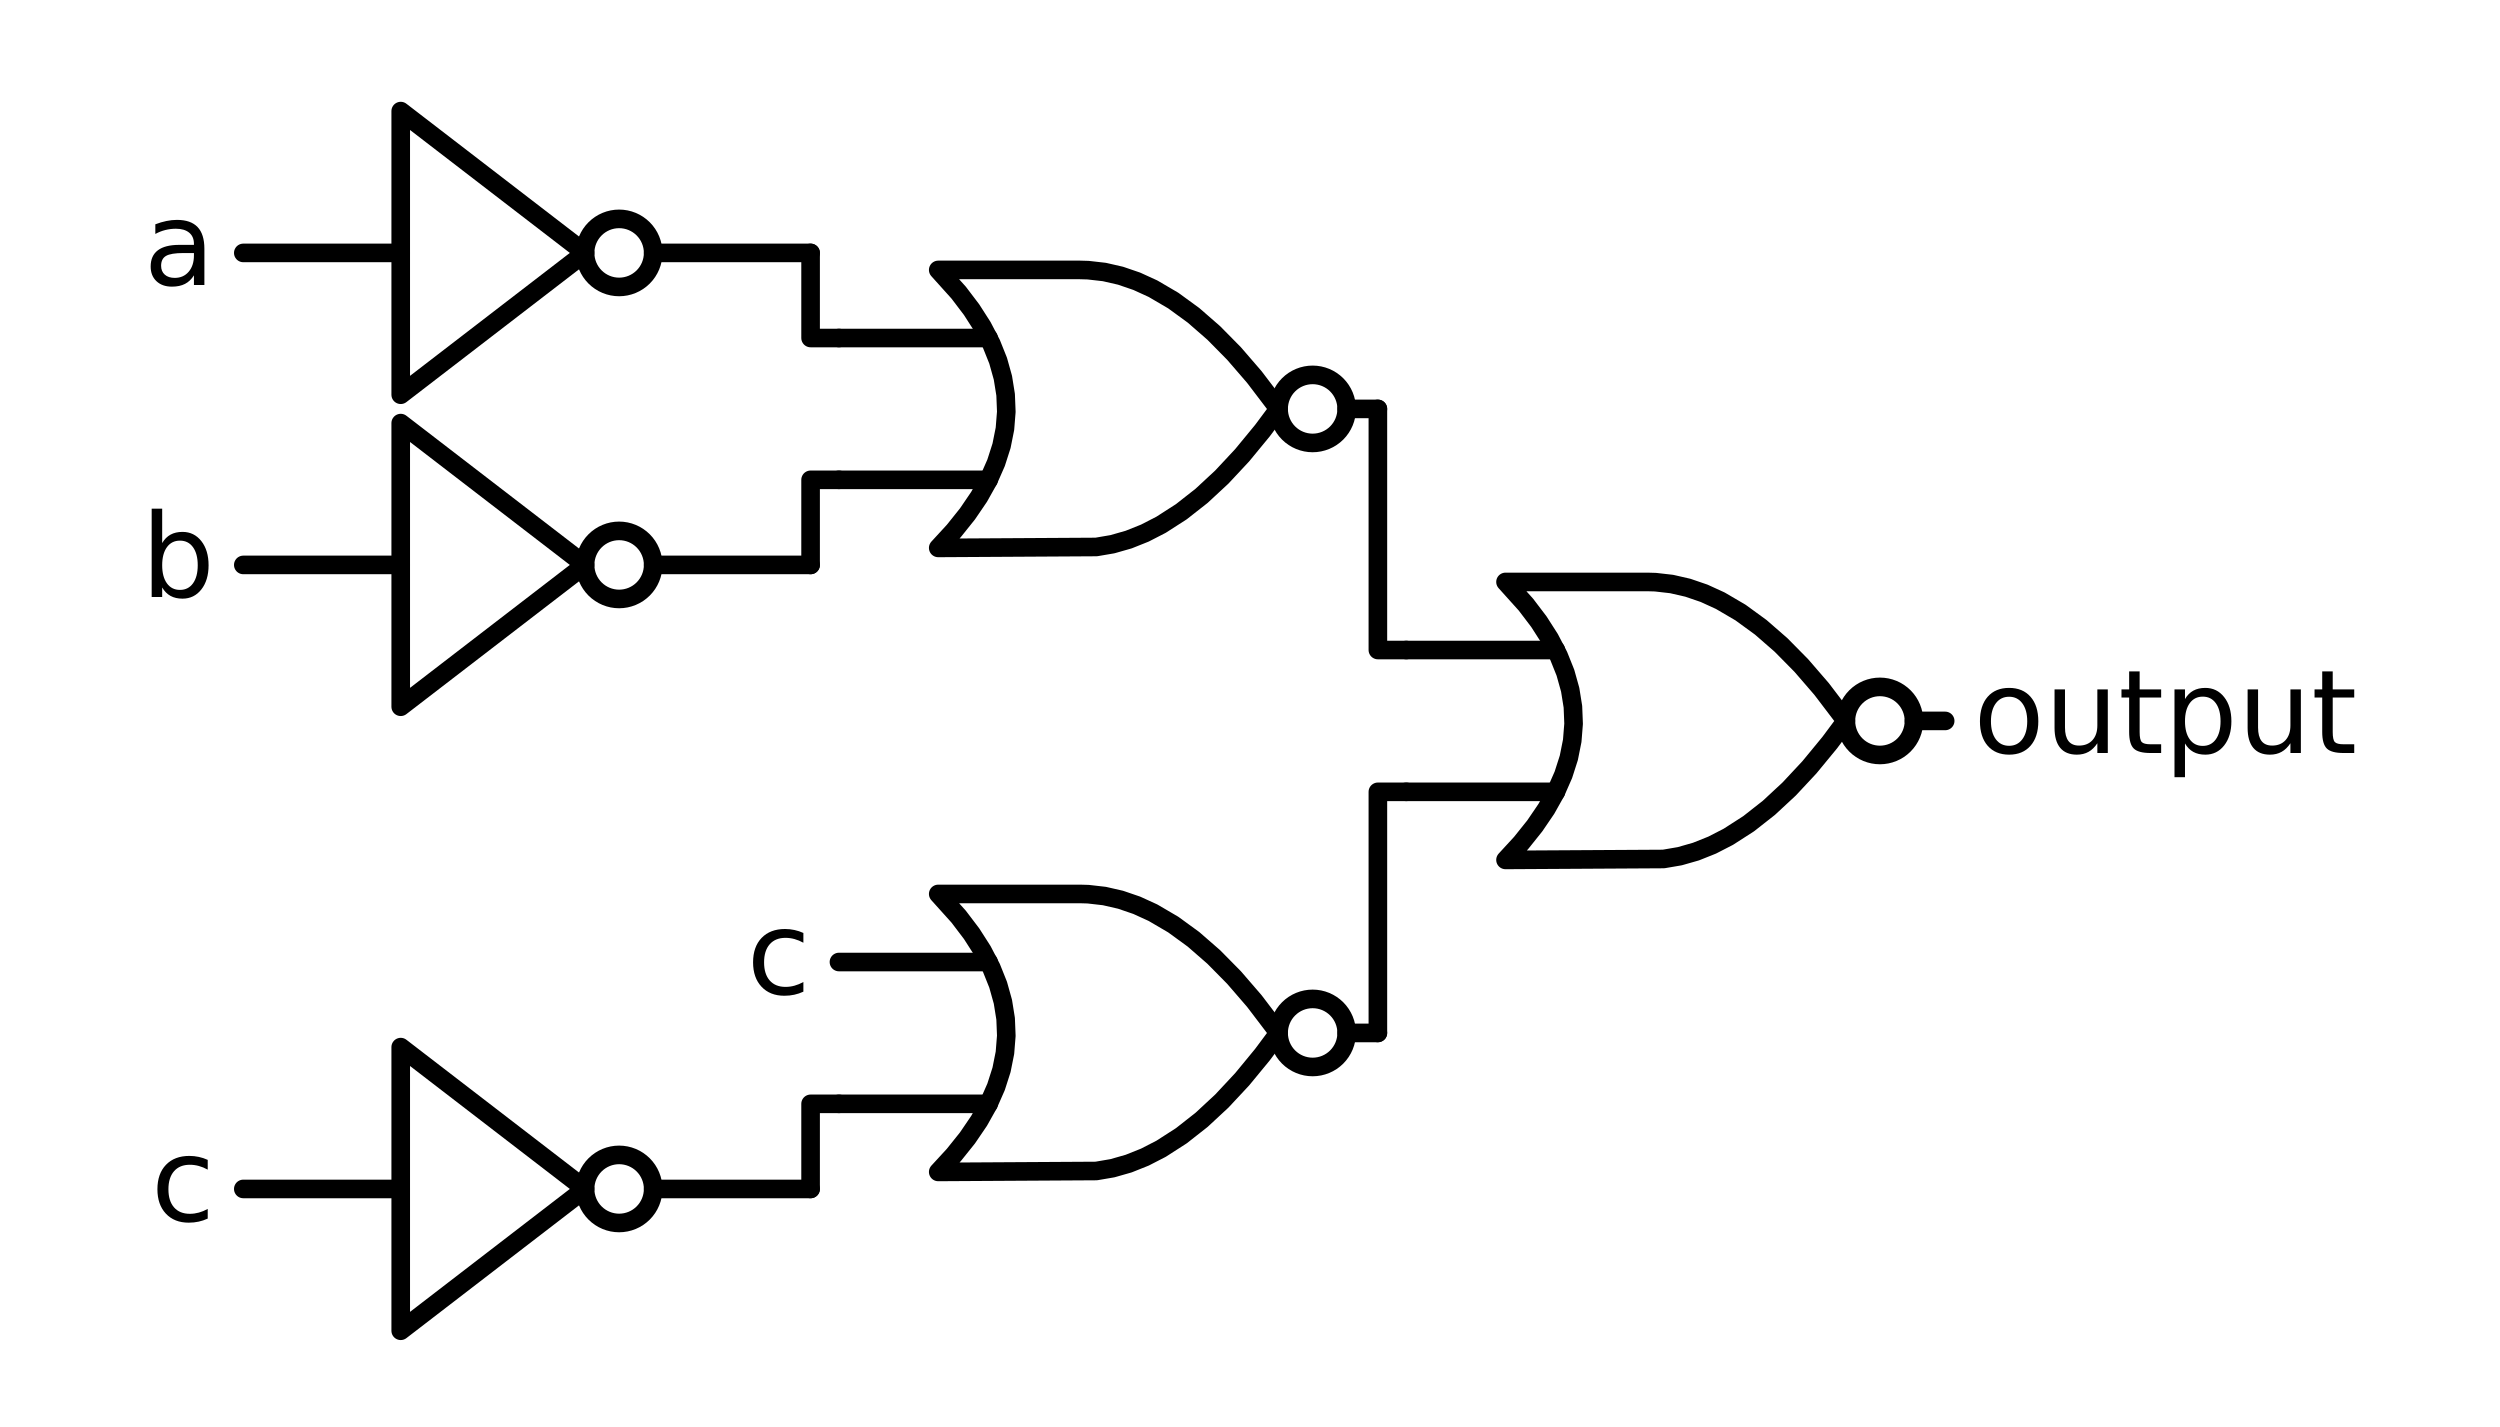
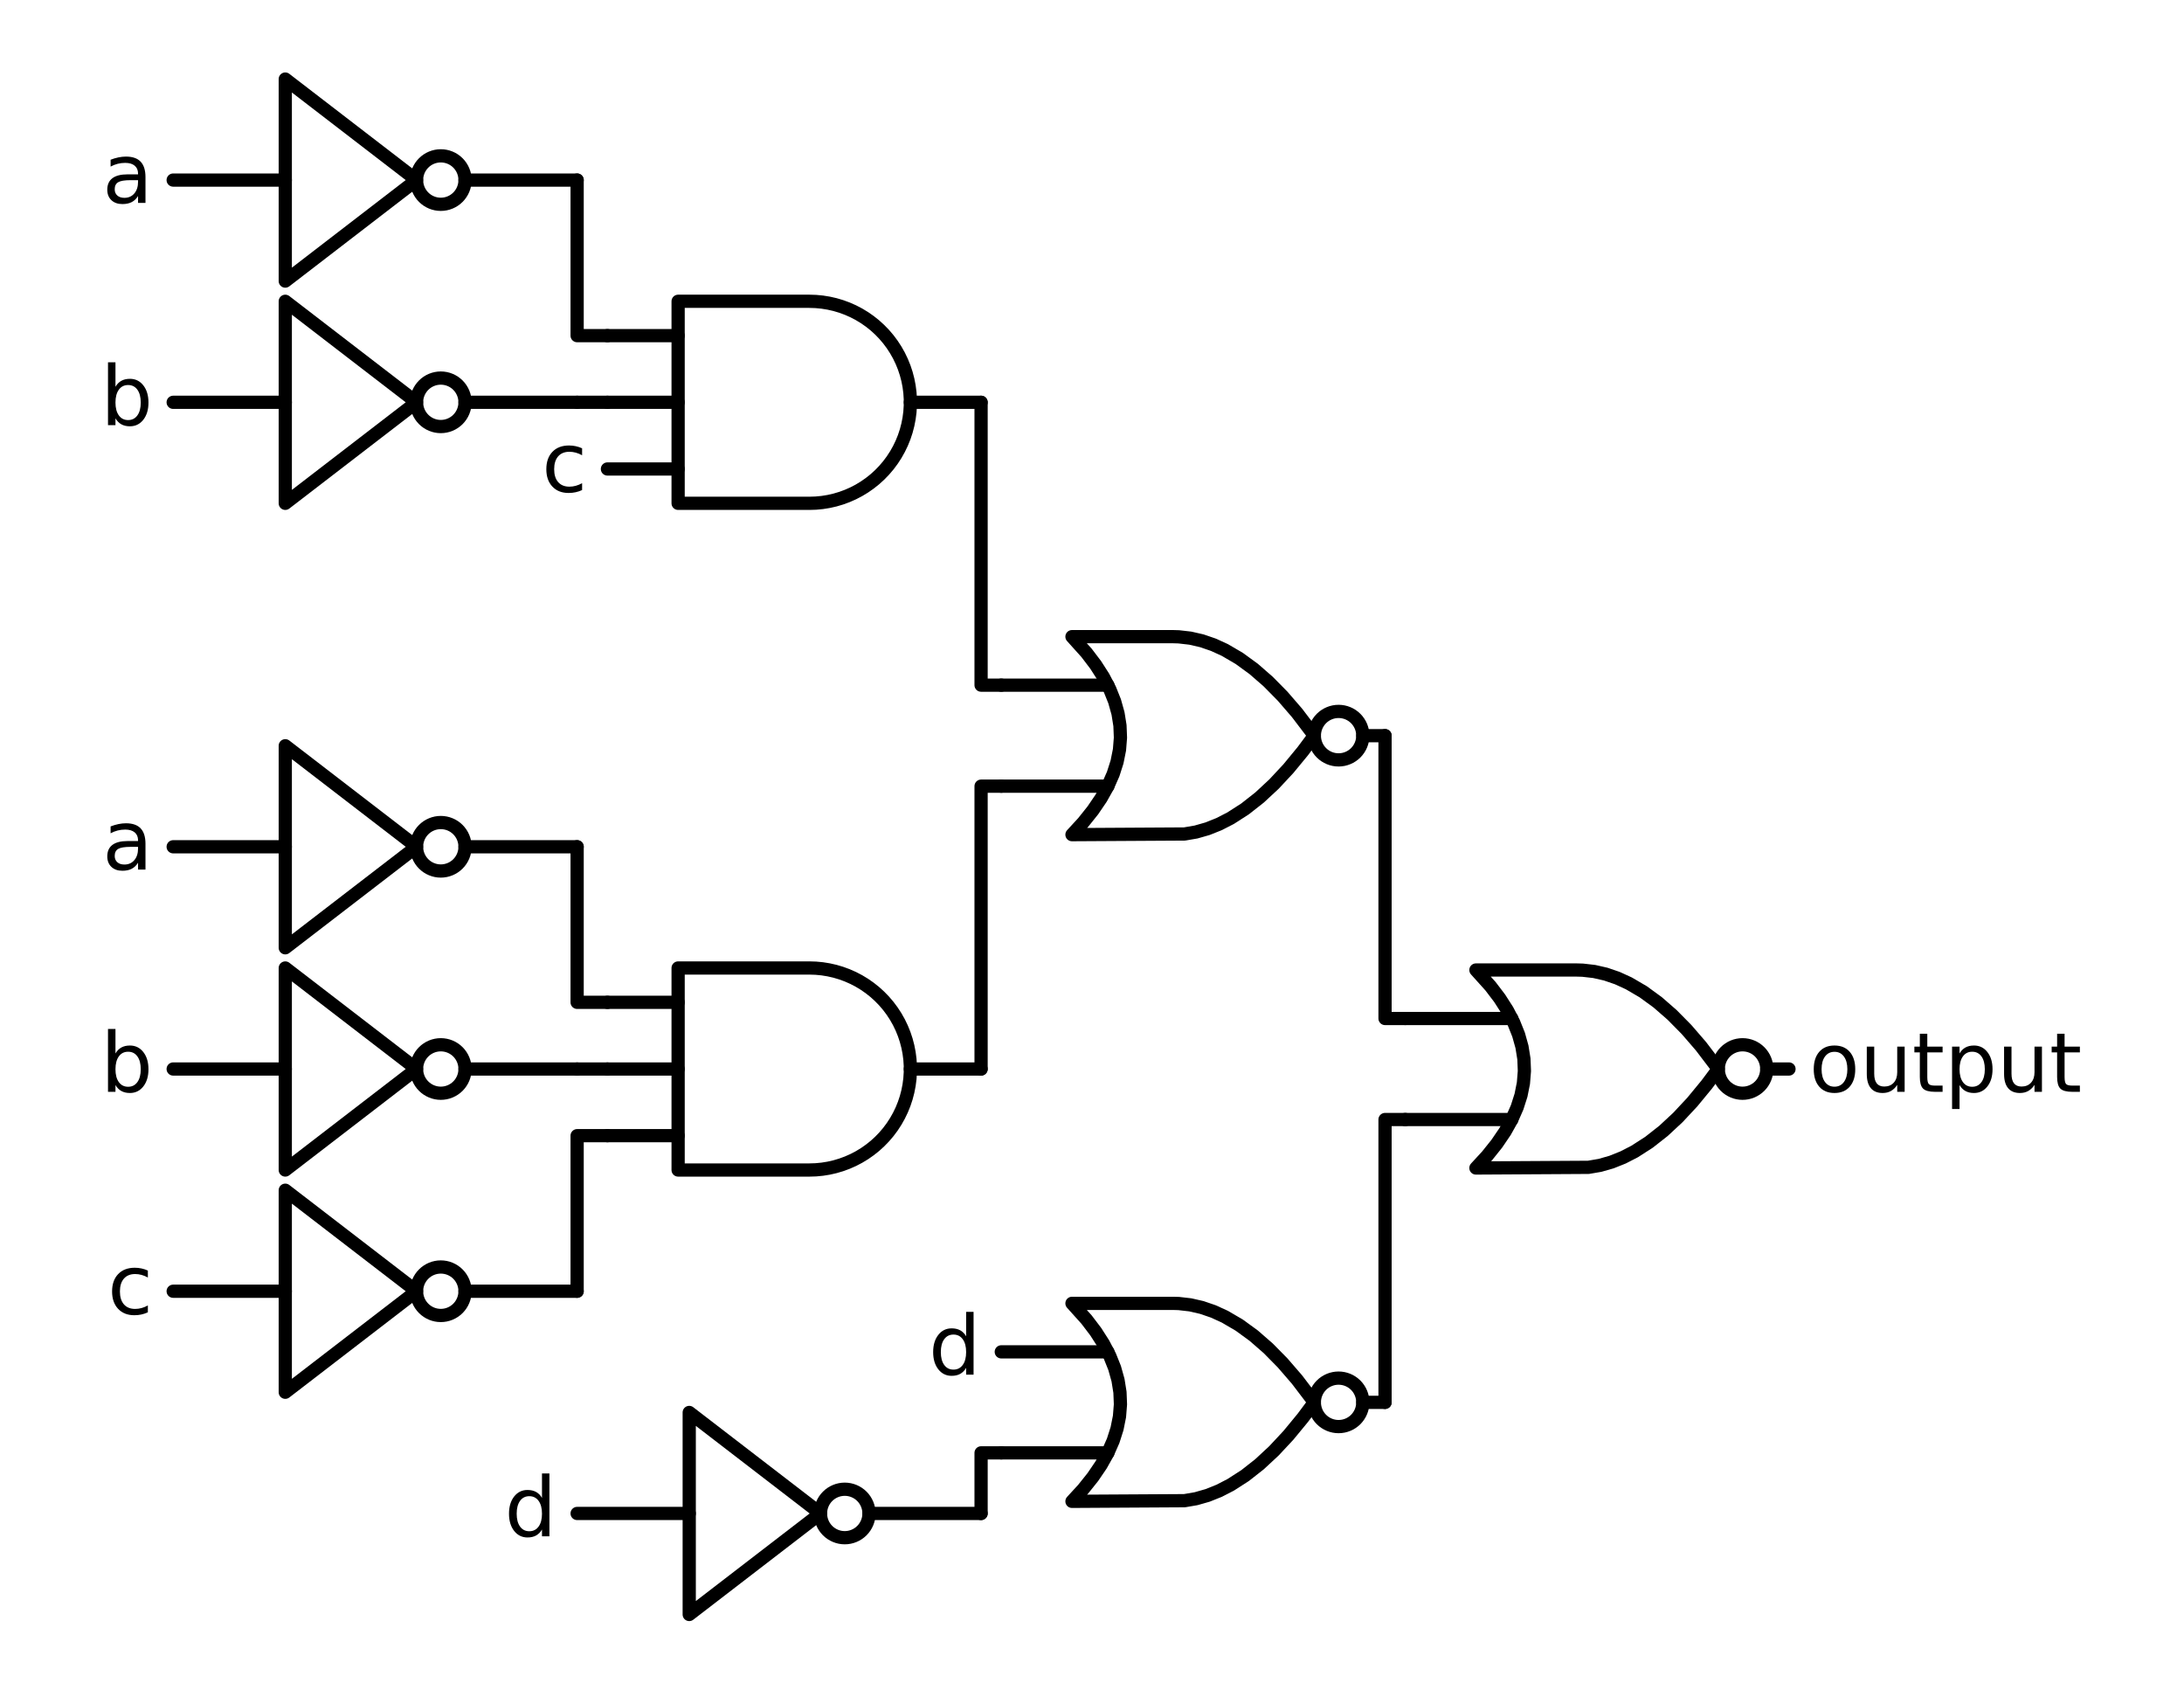
- <svg xmlns="http://www.w3.org/2000/svg" xmlns:xlink="http://www.w3.org/1999/xlink" width="268.783pt" height="153.324pt" viewBox="0 0 268.783 153.324" version="1.1">
+ <svg xmlns="http://www.w3.org/2000/svg" xmlns:xlink="http://www.w3.org/1999/xlink" width="330.228pt" height="254.304pt" viewBox="0 0 330.228 254.304" version="1.1">
  <defs>
    <style type="text/css">*{stroke-linejoin: round; stroke-linecap: butt}</style>
  </defs>
  <g id="figure_1">
    <g id="patch_1">
-       <path d="M 0 153.324  L 268.783 153.324  L 268.783 0  L 0 0  L 0 153.324  z " style="fill: none" />
+       <path d="M 0 254.304  L 330.228 254.304  L 330.228 0  L 0 0  L 0 254.304  z " style="fill: none" />
    </g>
    <g id="axes_1">
      <g id="patch_2">
-         <path d="M 202.117 81.169  C 203.088 81.169 204.019 80.783 204.705 80.097  C 205.391 79.41 205.777 78.48 205.777 77.509  C 205.777 76.539 205.391 75.608 204.705 74.921  C 204.019 74.235 203.088 73.85 202.117 73.85  C 201.147 73.85 200.216 74.235 199.53 74.921  C 198.843 75.608 198.458 76.539 198.458 77.509  C 198.458 78.48 198.843 79.41 199.53 80.097  C 200.216 80.783 201.147 81.169 202.117 81.169  L 202.117 81.169  z " clip-path="url(#pd728d9b994)" style="fill: none; stroke: #000000; stroke-width: 2; stroke-linejoin: miter" />
+         <path d="M 263.477 165.258  C 264.448 165.258 265.381 164.872 266.068 164.185  C 266.755 163.498 267.141 162.566 267.141 161.594  C 267.141 160.622 266.755 159.69 266.068 159.002  C 265.381 158.315 264.448 157.929 263.477 157.929  C 262.505 157.929 261.572 158.315 260.885 159.002  C 260.198 159.69 259.812 160.622 259.812 161.594  C 259.812 162.566 260.198 163.498 260.885 164.185  C 261.572 164.872 262.505 165.258 263.477 165.258  L 263.477 165.258  z " clip-path="url(#pbc57f9bd94)" style="fill: none; stroke: #000000; stroke-width: 2; stroke-linejoin: miter" />
      </g>
      <g id="patch_3">
-         <path d="M 141.126 47.623  C 142.097 47.623 143.028 47.238 143.714 46.552  C 144.4 45.865 144.786 44.935 144.786 43.964  C 144.786 42.994 144.4 42.063 143.714 41.376  C 143.028 40.69 142.097 40.305 141.126 40.305  C 140.156 40.305 139.225 40.69 138.538 41.376  C 137.852 42.063 137.467 42.994 137.467 43.964  C 137.467 44.935 137.852 45.865 138.538 46.552  C 139.225 47.238 140.156 47.623 141.126 47.623  L 141.126 47.623  z " clip-path="url(#pd728d9b994)" style="fill: none; stroke: #000000; stroke-width: 2; stroke-linejoin: miter" />
+         <path d="M 202.398 114.868  C 203.37 114.868 204.302 114.482 204.989 113.795  C 205.676 113.108 206.062 112.176 206.062 111.204  C 206.062 110.232 205.676 109.3 204.989 108.612  C 204.302 107.925 203.37 107.539 202.398 107.539  C 201.426 107.539 200.494 107.925 199.806 108.612  C 199.119 109.3 198.733 110.232 198.733 111.204  C 198.733 112.176 199.119 113.108 199.806 113.795  C 200.494 114.482 201.426 114.868 202.398 114.868  L 202.398 114.868  z " clip-path="url(#pbc57f9bd94)" style="fill: none; stroke: #000000; stroke-width: 2; stroke-linejoin: miter" />
      </g>
      <g id="patch_4">
-         <path d="M 66.565 30.851  C 67.535 30.851 68.466 30.465 69.152 29.779  C 69.838 29.093 70.224 28.162 70.224 27.192  C 70.224 26.221 69.838 25.29 69.152 24.604  C 68.466 23.918 67.535 23.532 66.565 23.532  C 65.594 23.532 64.663 23.918 63.977 24.604  C 63.291 25.29 62.905 26.221 62.905 27.192  C 62.905 28.162 63.291 29.093 63.977 29.779  C 64.663 30.465 65.594 30.851 66.565 30.851  L 66.565 30.851  z " clip-path="url(#pd728d9b994)" style="fill: none; stroke: #000000; stroke-width: 2; stroke-linejoin: miter" />
+         <path d="M 66.65 30.885  C 67.622 30.885 68.554 30.499 69.241 29.812  C 69.929 29.124 70.315 28.192 70.315 27.22  C 70.315 26.248 69.929 25.316 69.241 24.629  C 68.554 23.942 67.622 23.556 66.65 23.556  C 65.678 23.556 64.746 23.942 64.059 24.629  C 63.371 25.316 62.985 26.248 62.985 27.22  C 62.985 28.192 63.371 29.124 64.059 29.812  C 64.746 30.499 65.678 30.885 66.65 30.885  L 66.65 30.885  z " clip-path="url(#pbc57f9bd94)" style="fill: none; stroke: #000000; stroke-width: 2; stroke-linejoin: miter" />
      </g>
      <g id="patch_5">
-         <path d="M 66.565 64.396  C 67.535 64.396 68.466 64.01 69.152 63.324  C 69.838 62.638 70.224 61.707 70.224 60.737  C 70.224 59.766 69.838 58.835 69.152 58.149  C 68.466 57.463 67.535 57.077 66.565 57.077  C 65.594 57.077 64.663 57.463 63.977 58.149  C 63.291 58.835 62.905 59.766 62.905 60.737  C 62.905 61.707 63.291 62.638 63.977 63.324  C 64.663 64.01 65.594 64.396 66.565 64.396  L 66.565 64.396  z " clip-path="url(#pd728d9b994)" style="fill: none; stroke: #000000; stroke-width: 2; stroke-linejoin: miter" />
+         <path d="M 66.65 64.478  C 67.622 64.478 68.554 64.092 69.241 63.405  C 69.929 62.718 70.315 61.786 70.315 60.814  C 70.315 59.842 69.929 58.91 69.241 58.222  C 68.554 57.535 67.622 57.149 66.65 57.149  C 65.678 57.149 64.746 57.535 64.059 58.222  C 63.371 58.91 62.985 59.842 62.985 60.814  C 62.985 61.786 63.371 62.718 64.059 63.405  C 64.746 64.092 65.678 64.478 66.65 64.478  L 66.65 64.478  z " clip-path="url(#pbc57f9bd94)" style="fill: none; stroke: #000000; stroke-width: 2; stroke-linejoin: miter" />
      </g>
      <g id="patch_6">
-         <path d="M 141.126 114.714  C 142.097 114.714 143.028 114.328 143.714 113.642  C 144.4 112.956 144.786 112.025 144.786 111.054  C 144.786 110.084 144.4 109.153 143.714 108.467  C 143.028 107.78 142.097 107.395 141.126 107.395  C 140.156 107.395 139.225 107.78 138.538 108.467  C 137.852 109.153 137.467 110.084 137.467 111.054  C 137.467 112.025 137.852 112.956 138.538 113.642  C 139.225 114.328 140.156 114.714 141.126 114.714  L 141.126 114.714  z " clip-path="url(#pd728d9b994)" style="fill: none; stroke: #000000; stroke-width: 2; stroke-linejoin: miter" />
+         <path d="M 66.65 131.665  C 67.622 131.665 68.554 131.279 69.241 130.592  C 69.929 129.904 70.315 128.972 70.315 128  C 70.315 127.028 69.929 126.096 69.241 125.409  C 68.554 124.722 67.622 124.336 66.65 124.336  C 65.678 124.336 64.746 124.722 64.059 125.409  C 63.371 126.096 62.985 127.028 62.985 128  C 62.985 128.972 63.371 129.904 64.059 130.592  C 64.746 131.279 65.678 131.665 66.65 131.665  L 66.65 131.665  z " clip-path="url(#pbc57f9bd94)" style="fill: none; stroke: #000000; stroke-width: 2; stroke-linejoin: miter" />
      </g>
      <g id="patch_7">
-         <path d="M 66.565 131.486  C 67.535 131.486 68.466 131.101 69.152 130.414  C 69.838 129.728 70.224 128.797 70.224 127.827  C 70.224 126.856 69.838 125.925 69.152 125.239  C 68.466 124.553 67.535 124.167 66.565 124.167  C 65.594 124.167 64.663 124.553 63.977 125.239  C 63.291 125.925 62.905 126.856 62.905 127.827  C 62.905 128.797 63.291 129.728 63.977 130.414  C 64.663 131.101 65.594 131.486 66.565 131.486  L 66.565 131.486  z " clip-path="url(#pd728d9b994)" style="fill: none; stroke: #000000; stroke-width: 2; stroke-linejoin: miter" />
+         <path d="M 66.65 165.258  C 67.622 165.258 68.554 164.872 69.241 164.185  C 69.929 163.498 70.315 162.566 70.315 161.594  C 70.315 160.622 69.929 159.69 69.241 159.002  C 68.554 158.315 67.622 157.929 66.65 157.929  C 65.678 157.929 64.746 158.315 64.059 159.002  C 63.371 159.69 62.985 160.622 62.985 161.594  C 62.985 162.566 63.371 163.498 64.059 164.185  C 64.746 164.872 65.678 165.258 66.65 165.258  L 66.65 165.258  z " clip-path="url(#pbc57f9bd94)" style="fill: none; stroke: #000000; stroke-width: 2; stroke-linejoin: miter" />
+       </g>
+       <g id="patch_8">
+         <path d="M 66.65 198.852  C 67.622 198.852 68.554 198.466 69.241 197.778  C 69.929 197.091 70.315 196.159 70.315 195.187  C 70.315 194.215 69.929 193.283 69.241 192.596  C 68.554 191.908 67.622 191.522 66.65 191.522  C 65.678 191.522 64.746 191.908 64.059 192.596  C 63.371 193.283 62.985 194.215 62.985 195.187  C 62.985 196.159 63.371 197.091 64.059 197.778  C 64.746 198.466 65.678 198.852 66.65 198.852  L 66.65 198.852  z " clip-path="url(#pbc57f9bd94)" style="fill: none; stroke: #000000; stroke-width: 2; stroke-linejoin: miter" />
+       </g>
+       <g id="patch_9">
+         <path d="M 202.398 215.648  C 203.37 215.648 204.302 215.262 204.989 214.575  C 205.676 213.888 206.062 212.956 206.062 211.984  C 206.062 211.012 205.676 210.08 204.989 209.392  C 204.302 208.705 203.37 208.319 202.398 208.319  C 201.426 208.319 200.494 208.705 199.806 209.392  C 199.119 210.08 198.733 211.012 198.733 211.984  C 198.733 212.956 199.119 213.888 199.806 214.575  C 200.494 215.262 201.426 215.648 202.398 215.648  L 202.398 215.648  z " clip-path="url(#pbc57f9bd94)" style="fill: none; stroke: #000000; stroke-width: 2; stroke-linejoin: miter" />
+       </g>
+       <g id="patch_10">
+         <path d="M 127.729 232.445  C 128.701 232.445 129.633 232.059 130.32 231.372  C 131.007 230.684 131.394 229.752 131.394 228.78  C 131.394 227.808 131.007 226.876 130.32 226.189  C 129.633 225.502 128.701 225.116 127.729 225.116  C 126.757 225.116 125.825 225.502 125.138 226.189  C 124.45 226.876 124.064 227.808 124.064 228.78  C 124.064 229.752 124.45 230.684 125.138 231.372  C 125.825 232.059 126.757 232.445 127.729 232.445  L 127.729 232.445  z " clip-path="url(#pbc57f9bd94)" style="fill: none; stroke: #000000; stroke-width: 2; stroke-linejoin: miter" />
      </g>
      <g id="line2d_1">
-         <path d="M 161.863 92.452  L 178.853 92.352  L 180.596 92.054  L 182.339 91.556  L 184.081 90.859  L 185.824 89.962  L 188.002 88.562  L 190.18 86.851  L 192.359 84.828  L 194.537 82.494  L 196.715 79.849  L 198.458 77.509  L 198.458 77.509  L 195.844 74.074  L 193.666 71.553  L 191.487 69.344  L 189.309 67.446  L 187.131 65.859  L 184.953 64.583  L 183.21 63.786  L 181.467 63.189  L 179.725 62.79  L 177.982 62.591  L 177.111 62.566  L 161.863 62.566  L 161.863 62.566  L 164.059 65.006  L 165.449 66.836  L 166.62 68.665  L 167.572 70.495  L 168.304 72.325  L 168.816 74.155  L 169.109 75.984  L 169.182 77.814  L 169.036 79.644  L 168.67 81.474  L 168.084 83.303  L 167.279 85.133  L 166.254 86.963  L 165.01 88.792  L 163.546 90.622  L 161.863 92.452  L 161.863 92.452  " clip-path="url(#pd728d9b994)" style="fill: none; stroke: #000000; stroke-width: 2; stroke-linecap: round" />
+         <path d="M 223.164 176.558  L 240.179 176.458  L 241.924 176.159  L 243.67 175.66  L 245.415 174.962  L 247.16 174.065  L 249.341 172.663  L 251.523 170.949  L 253.704 168.923  L 255.885 166.586  L 258.067 163.937  L 259.812 161.594  L 259.812 161.594  L 257.194 158.153  L 255.013 155.629  L 252.831 153.417  L 250.65 151.516  L 248.469 149.926  L 246.287 148.649  L 244.542 147.851  L 242.797 147.253  L 241.052 146.854  L 239.307 146.654  L 238.434 146.629  L 223.164 146.629  L 223.164 146.629  L 225.363 149.073  L 226.756 150.905  L 227.929 152.737  L 228.881 154.57  L 229.614 156.402  L 230.127 158.234  L 230.421 160.067  L 230.494 161.899  L 230.347 163.731  L 229.981 165.564  L 229.395 167.396  L 228.588 169.229  L 227.562 171.061  L 226.316 172.893  L 224.85 174.726  L 223.164 176.558  L 223.164 176.558  " clip-path="url(#pbc57f9bd94)" style="fill: none; stroke: #000000; stroke-width: 2; stroke-linecap: round" />
      </g>
      <g id="line2d_2">
-         <path d="M 151.19 85.133  L 167.279 85.133  " clip-path="url(#pd728d9b994)" style="fill: none; stroke: #000000; stroke-width: 2; stroke-linecap: round" />
+         <path d="M 212.476 169.229  L 228.588 169.229  " clip-path="url(#pbc57f9bd94)" style="fill: none; stroke: #000000; stroke-width: 2; stroke-linecap: round" />
      </g>
      <g id="line2d_3">
-         <path d="M 151.19 69.885  L 167.279 69.885  " clip-path="url(#pd728d9b994)" style="fill: none; stroke: #000000; stroke-width: 2; stroke-linecap: round" />
+         <path d="M 212.476 153.959  L 228.588 153.959  " clip-path="url(#pbc57f9bd94)" style="fill: none; stroke: #000000; stroke-width: 2; stroke-linecap: round" />
      </g>
      <g id="line2d_4">
-         <path d="M 205.777 77.509  L 209.131 77.509  " clip-path="url(#pd728d9b994)" style="fill: none; stroke: #000000; stroke-width: 2; stroke-linecap: round" />
+         <path d="M 267.141 161.594  L 270.501 161.594  " clip-path="url(#pbc57f9bd94)" style="fill: none; stroke: #000000; stroke-width: 2; stroke-linecap: round" />
      </g>
      <g id="line2d_5">
-         <path d="M 100.872 58.907  L 117.862 58.807  L 119.605 58.509  L 121.348 58.011  L 123.09 57.314  L 124.833 56.417  L 127.011 55.017  L 129.189 53.306  L 131.368 51.283  L 133.546 48.949  L 135.724 46.304  L 137.467 43.964  L 137.467 43.964  L 134.853 40.529  L 132.675 38.008  L 130.496 35.799  L 128.318 33.901  L 126.14 32.314  L 123.962 31.038  L 122.219 30.241  L 120.476 29.644  L 118.734 29.245  L 116.991 29.046  L 116.12 29.021  L 100.872 29.021  L 100.872 29.021  L 103.068 31.461  L 104.458 33.291  L 105.629 35.12  L 106.581 36.95  L 107.313 38.78  L 107.825 40.61  L 108.118 42.439  L 108.191 44.269  L 108.045 46.099  L 107.679 47.928  L 107.093 49.758  L 106.288 51.588  L 105.263 53.418  L 104.019 55.247  L 102.555 57.077  L 100.872 58.907  L 100.872 58.907  " clip-path="url(#pd728d9b994)" style="fill: none; stroke: #000000; stroke-width: 2; stroke-linecap: round" />
+         <path d="M 162.086 126.168  L 179.1 126.068  L 180.846 125.769  L 182.591 125.27  L 184.336 124.572  L 186.081 123.675  L 188.262 122.273  L 190.444 120.559  L 192.625 118.533  L 194.806 116.196  L 196.988 113.547  L 198.733 111.204  L 198.733 111.204  L 196.115 107.763  L 193.934 105.239  L 191.753 103.027  L 189.571 101.126  L 187.39 99.536  L 185.208 98.259  L 183.463 97.461  L 181.718 96.863  L 179.973 96.464  L 178.228 96.264  L 177.355 96.239  L 162.086 96.239  L 162.086 96.239  L 164.285 98.682  L 165.677 100.515  L 166.85 102.347  L 167.803 104.18  L 168.536 106.012  L 169.049 107.844  L 169.342 109.677  L 169.415 111.509  L 169.269 113.341  L 168.902 115.174  L 168.316 117.006  L 167.509 118.838  L 166.483 120.671  L 165.237 122.503  L 163.771 124.336  L 162.086 126.168  L 162.086 126.168  " clip-path="url(#pbc57f9bd94)" style="fill: none; stroke: #000000; stroke-width: 2; stroke-linecap: round" />
      </g>
      <g id="line2d_6">
-         <path d="M 90.199 51.588  L 106.288 51.588  " clip-path="url(#pd728d9b994)" style="fill: none; stroke: #000000; stroke-width: 2; stroke-linecap: round" />
+         <path d="M 151.397 118.838  L 167.509 118.838  " clip-path="url(#pbc57f9bd94)" style="fill: none; stroke: #000000; stroke-width: 2; stroke-linecap: round" />
      </g>
      <g id="line2d_7">
-         <path d="M 90.199 36.34  L 106.288 36.34  " clip-path="url(#pd728d9b994)" style="fill: none; stroke: #000000; stroke-width: 2; stroke-linecap: round" />
+         <path d="M 151.397 103.569  L 167.509 103.569  " clip-path="url(#pbc57f9bd94)" style="fill: none; stroke: #000000; stroke-width: 2; stroke-linecap: round" />
      </g>
      <g id="line2d_8">
-         <path d="M 144.786 43.964  L 148.14 43.964  " clip-path="url(#pd728d9b994)" style="fill: none; stroke: #000000; stroke-width: 2; stroke-linecap: round" />
+         <path d="M 206.062 111.204  L 209.422 111.204  " clip-path="url(#pbc57f9bd94)" style="fill: none; stroke: #000000; stroke-width: 2; stroke-linecap: round" />
      </g>
      <g id="line2d_9">
-         <path d="M 26.158 27.192  L 43.083 27.192  M 70.224 27.192  L 87.149 27.192  " clip-path="url(#pd728d9b994)" style="fill: none; stroke: #000000; stroke-width: 2; stroke-linecap: round" />
+         <path d="M 122.384 76.083  L 123.363 76.052  L 124.337 75.958  L 125.303 75.802  L 126.258 75.584  L 127.196 75.305  L 128.115 74.967  L 129.01 74.571  L 129.878 74.118  L 130.715 73.611  L 131.517 73.051  L 132.283 72.441  L 133.007 71.783  L 133.688 71.079  L 134.323 70.334  L 134.908 69.55  L 135.442 68.729  L 135.923 67.876  L 136.347 66.995  L 136.715 66.087  L 137.023 65.158  L 137.271 64.211  L 137.458 63.251  L 137.584 62.28  L 137.646 61.303  L 137.646 60.324  L 137.584 59.347  L 137.458 58.377  L 137.271 57.416  L 137.023 56.469  L 136.715 55.54  L 136.347 54.633  L 135.923 53.751  L 135.442 52.898  L 134.908 52.078  L 134.323 51.293  L 133.688 50.548  L 133.007 49.845  L 132.283 49.187  L 131.517 48.576  L 130.715 48.016  L 129.878 47.509  L 129.01 47.056  L 128.115 46.66  L 127.196 46.322  L 126.258 46.043  L 125.303 45.826  L 124.337 45.669  L 123.363 45.575  L 122.384 45.544  L 122.384 45.544  L 102.534 45.544  L 102.534 60.814  L 102.534 76.083  L 122.384 76.083  " clip-path="url(#pbc57f9bd94)" style="fill: none; stroke: #000000; stroke-width: 2; stroke-linecap: round" />
      </g>
      <g id="line2d_10">
-         <path d="M 43.083 11.944  L 62.905 27.192  L 43.083 42.439  L 43.083 11.944  " clip-path="url(#pd728d9b994)" style="fill: none; stroke: #000000; stroke-width: 2; stroke-linecap: round" />
+         <path d="M 91.845 70.892  L 102.534 70.892  " clip-path="url(#pbc57f9bd94)" style="fill: none; stroke: #000000; stroke-width: 2; stroke-linecap: round" />
      </g>
      <g id="line2d_11">
-         <path d="M 90.199 36.34  L 87.149 36.34  L 87.149 27.192  " clip-path="url(#pd728d9b994)" style="fill: none; stroke: #000000; stroke-width: 2; stroke-linecap: round" />
+         <path d="M 91.845 60.814  L 102.534 60.814  " clip-path="url(#pbc57f9bd94)" style="fill: none; stroke: #000000; stroke-width: 2; stroke-linecap: round" />
      </g>
      <g id="line2d_12">
-         <path d="M 26.158 60.737  L 43.083 60.737  M 70.224 60.737  L 87.149 60.737  " clip-path="url(#pd728d9b994)" style="fill: none; stroke: #000000; stroke-width: 2; stroke-linecap: round" />
+         <path d="M 91.845 50.736  L 102.534 50.736  " clip-path="url(#pbc57f9bd94)" style="fill: none; stroke: #000000; stroke-width: 2; stroke-linecap: round" />
      </g>
      <g id="line2d_13">
-         <path d="M 43.083 45.489  L 62.905 60.737  L 43.083 75.984  L 43.083 45.489  " clip-path="url(#pd728d9b994)" style="fill: none; stroke: #000000; stroke-width: 2; stroke-linecap: round" />
+         <path d="M 137.654 60.814  L 148.343 60.814  " clip-path="url(#pbc57f9bd94)" style="fill: none; stroke: #000000; stroke-width: 2; stroke-linecap: round" />
      </g>
      <g id="line2d_14">
-         <path d="M 90.199 51.588  L 87.149 51.588  L 87.149 60.737  " clip-path="url(#pd728d9b994)" style="fill: none; stroke: #000000; stroke-width: 2; stroke-linecap: round" />
+         <path d="M 26.185 27.22  L 43.135 27.22  M 70.315 27.22  L 87.264 27.22  " clip-path="url(#pbc57f9bd94)" style="fill: none; stroke: #000000; stroke-width: 2; stroke-linecap: round" />
      </g>
      <g id="line2d_15">
-         <path d="M 151.19 69.885  L 148.14 69.885  L 148.14 43.964  " clip-path="url(#pd728d9b994)" style="fill: none; stroke: #000000; stroke-width: 2; stroke-linecap: round" />
+         <path d="M 43.135 11.951  L 62.985 27.22  L 43.135 42.49  L 43.135 11.951  " clip-path="url(#pbc57f9bd94)" style="fill: none; stroke: #000000; stroke-width: 2; stroke-linecap: round" />
      </g>
      <g id="line2d_16">
-         <path d="M 100.872 125.997  L 117.862 125.897  L 119.605 125.599  L 121.348 125.101  L 123.09 124.404  L 124.833 123.508  L 127.011 122.107  L 129.189 120.396  L 131.368 118.373  L 133.546 116.039  L 135.724 113.394  L 137.467 111.054  L 137.467 111.054  L 134.853 107.619  L 132.675 105.098  L 130.496 102.889  L 128.318 100.991  L 126.14 99.404  L 123.962 98.128  L 122.219 97.331  L 120.476 96.734  L 118.734 96.335  L 116.991 96.136  L 116.12 96.111  L 100.872 96.111  L 100.872 96.111  L 103.068 98.551  L 104.458 100.381  L 105.629 102.21  L 106.581 104.04  L 107.313 105.87  L 107.825 107.7  L 108.118 109.529  L 108.191 111.359  L 108.045 113.189  L 107.679 115.019  L 107.093 116.848  L 106.288 118.678  L 105.263 120.508  L 104.019 122.338  L 102.555 124.167  L 100.872 125.997  L 100.872 125.997  " clip-path="url(#pd728d9b994)" style="fill: none; stroke: #000000; stroke-width: 2; stroke-linecap: round" />
+         <path d="M 91.845 50.736  L 87.264 50.736  L 87.264 27.22  " clip-path="url(#pbc57f9bd94)" style="fill: none; stroke: #000000; stroke-width: 2; stroke-linecap: round" />
      </g>
      <g id="line2d_17">
-         <path d="M 90.199 118.678  L 106.288 118.678  " clip-path="url(#pd728d9b994)" style="fill: none; stroke: #000000; stroke-width: 2; stroke-linecap: round" />
+         <path d="M 26.185 60.814  L 43.135 60.814  M 70.315 60.814  L 87.264 60.814  " clip-path="url(#pbc57f9bd94)" style="fill: none; stroke: #000000; stroke-width: 2; stroke-linecap: round" />
      </g>
      <g id="line2d_18">
-         <path d="M 90.199 103.43  L 106.288 103.43  " clip-path="url(#pd728d9b994)" style="fill: none; stroke: #000000; stroke-width: 2; stroke-linecap: round" />
+         <path d="M 43.135 45.544  L 62.985 60.814  L 43.135 76.083  L 43.135 45.544  " clip-path="url(#pbc57f9bd94)" style="fill: none; stroke: #000000; stroke-width: 2; stroke-linecap: round" />
      </g>
      <g id="line2d_19">
-         <path d="M 144.786 111.054  L 148.14 111.054  " clip-path="url(#pd728d9b994)" style="fill: none; stroke: #000000; stroke-width: 2; stroke-linecap: round" />
+         <path d="M 91.845 60.814  L 87.264 60.814  L 87.264 60.814  " clip-path="url(#pbc57f9bd94)" style="fill: none; stroke: #000000; stroke-width: 2; stroke-linecap: round" />
      </g>
      <g id="line2d_20">
-         <path d="M 26.158 127.827  L 43.083 127.827  M 70.224 127.827  L 87.149 127.827  " clip-path="url(#pd728d9b994)" style="fill: none; stroke: #000000; stroke-width: 2; stroke-linecap: round" />
+         <path d="M 151.397 103.569  L 148.343 103.569  L 148.343 60.814  " clip-path="url(#pbc57f9bd94)" style="fill: none; stroke: #000000; stroke-width: 2; stroke-linecap: round" />
      </g>
      <g id="line2d_21">
-         <path d="M 43.083 112.579  L 62.905 127.827  L 43.083 143.074  L 43.083 112.579  " clip-path="url(#pd728d9b994)" style="fill: none; stroke: #000000; stroke-width: 2; stroke-linecap: round" />
+         <path d="M 122.384 176.863  L 123.363 176.832  L 124.337 176.738  L 125.303 176.582  L 126.258 176.364  L 127.196 176.085  L 128.115 175.747  L 129.01 175.351  L 129.878 174.898  L 130.715 174.391  L 131.517 173.831  L 132.283 173.221  L 133.007 172.563  L 133.688 171.859  L 134.323 171.114  L 134.908 170.33  L 135.442 169.509  L 135.923 168.656  L 136.347 167.775  L 136.715 166.867  L 137.023 165.938  L 137.271 164.991  L 137.458 164.031  L 137.584 163.06  L 137.646 162.083  L 137.646 161.104  L 137.584 160.127  L 137.458 159.157  L 137.271 158.196  L 137.023 157.249  L 136.715 156.32  L 136.347 155.413  L 135.923 154.531  L 135.442 153.678  L 134.908 152.858  L 134.323 152.073  L 133.688 151.328  L 133.007 150.625  L 132.283 149.967  L 131.517 149.356  L 130.715 148.796  L 129.878 148.289  L 129.01 147.836  L 128.115 147.44  L 127.196 147.102  L 126.258 146.823  L 125.303 146.606  L 124.337 146.449  L 123.363 146.355  L 122.384 146.324  L 122.384 146.324  L 102.534 146.324  L 102.534 161.594  L 102.534 176.863  L 122.384 176.863  " clip-path="url(#pbc57f9bd94)" style="fill: none; stroke: #000000; stroke-width: 2; stroke-linecap: round" />
      </g>
      <g id="line2d_22">
-         <path d="M 90.199 118.678  L 87.149 118.678  L 87.149 127.827  " clip-path="url(#pd728d9b994)" style="fill: none; stroke: #000000; stroke-width: 2; stroke-linecap: round" />
+         <path d="M 91.845 171.672  L 102.534 171.672  " clip-path="url(#pbc57f9bd94)" style="fill: none; stroke: #000000; stroke-width: 2; stroke-linecap: round" />
      </g>
      <g id="line2d_23">
-         <path d="M 151.19 85.133  L 148.14 85.133  L 148.14 111.054  " clip-path="url(#pd728d9b994)" style="fill: none; stroke: #000000; stroke-width: 2; stroke-linecap: round" />
+         <path d="M 91.845 161.594  L 102.534 161.594  " clip-path="url(#pbc57f9bd94)" style="fill: none; stroke: #000000; stroke-width: 2; stroke-linecap: round" />
+       </g>
+       <g id="line2d_24">
+         <path d="M 91.845 151.516  L 102.534 151.516  " clip-path="url(#pbc57f9bd94)" style="fill: none; stroke: #000000; stroke-width: 2; stroke-linecap: round" />
+       </g>
+       <g id="line2d_25">
+         <path d="M 137.654 161.594  L 148.343 161.594  " clip-path="url(#pbc57f9bd94)" style="fill: none; stroke: #000000; stroke-width: 2; stroke-linecap: round" />
+       </g>
+       <g id="line2d_26">
+         <path d="M 26.185 128  L 43.135 128  M 70.315 128  L 87.264 128  " clip-path="url(#pbc57f9bd94)" style="fill: none; stroke: #000000; stroke-width: 2; stroke-linecap: round" />
+       </g>
+       <g id="line2d_27">
+         <path d="M 43.135 112.731  L 62.985 128  L 43.135 143.27  L 43.135 112.731  " clip-path="url(#pbc57f9bd94)" style="fill: none; stroke: #000000; stroke-width: 2; stroke-linecap: round" />
+       </g>
+       <g id="line2d_28">
+         <path d="M 91.845 151.516  L 87.264 151.516  L 87.264 128  " clip-path="url(#pbc57f9bd94)" style="fill: none; stroke: #000000; stroke-width: 2; stroke-linecap: round" />
+       </g>
+       <g id="line2d_29">
+         <path d="M 26.185 161.594  L 43.135 161.594  M 70.315 161.594  L 87.264 161.594  " clip-path="url(#pbc57f9bd94)" style="fill: none; stroke: #000000; stroke-width: 2; stroke-linecap: round" />
+       </g>
+       <g id="line2d_30">
+         <path d="M 43.135 146.324  L 62.985 161.594  L 43.135 176.863  L 43.135 146.324  " clip-path="url(#pbc57f9bd94)" style="fill: none; stroke: #000000; stroke-width: 2; stroke-linecap: round" />
+       </g>
+       <g id="line2d_31">
+         <path d="M 91.845 161.594  L 87.264 161.594  L 87.264 161.594  " clip-path="url(#pbc57f9bd94)" style="fill: none; stroke: #000000; stroke-width: 2; stroke-linecap: round" />
+       </g>
+       <g id="line2d_32">
+         <path d="M 26.185 195.187  L 43.135 195.187  M 70.315 195.187  L 87.264 195.187  " clip-path="url(#pbc57f9bd94)" style="fill: none; stroke: #000000; stroke-width: 2; stroke-linecap: round" />
+       </g>
+       <g id="line2d_33">
+         <path d="M 43.135 179.917  L 62.985 195.187  L 43.135 210.457  L 43.135 179.917  " clip-path="url(#pbc57f9bd94)" style="fill: none; stroke: #000000; stroke-width: 2; stroke-linecap: round" />
+       </g>
+       <g id="line2d_34">
+         <path d="M 91.845 171.672  L 87.264 171.672  L 87.264 195.187  " clip-path="url(#pbc57f9bd94)" style="fill: none; stroke: #000000; stroke-width: 2; stroke-linecap: round" />
+       </g>
+       <g id="line2d_35">
+         <path d="M 151.397 118.838  L 148.343 118.838  L 148.343 161.594  " clip-path="url(#pbc57f9bd94)" style="fill: none; stroke: #000000; stroke-width: 2; stroke-linecap: round" />
+       </g>
+       <g id="line2d_36">
+         <path d="M 212.476 153.959  L 209.422 153.959  L 209.422 111.204  " clip-path="url(#pbc57f9bd94)" style="fill: none; stroke: #000000; stroke-width: 2; stroke-linecap: round" />
+       </g>
+       <g id="line2d_37">
+         <path d="M 162.086 226.948  L 179.1 226.848  L 180.846 226.549  L 182.591 226.051  L 184.336 225.352  L 186.081 224.455  L 188.262 223.053  L 190.444 221.339  L 192.625 219.313  L 194.806 216.976  L 196.988 214.327  L 198.733 211.984  L 198.733 211.984  L 196.115 208.543  L 193.934 206.019  L 191.753 203.807  L 189.571 201.906  L 187.39 200.316  L 185.208 199.039  L 183.463 198.241  L 181.718 197.643  L 179.973 197.244  L 178.228 197.044  L 177.355 197.019  L 162.086 197.019  L 162.086 197.019  L 164.285 199.463  L 165.677 201.295  L 166.85 203.127  L 167.803 204.96  L 168.536 206.792  L 169.049 208.624  L 169.342 210.457  L 169.415 212.289  L 169.269 214.121  L 168.902 215.954  L 168.316 217.786  L 167.509 219.619  L 166.483 221.451  L 165.237 223.283  L 163.771 225.116  L 162.086 226.948  L 162.086 226.948  " clip-path="url(#pbc57f9bd94)" style="fill: none; stroke: #000000; stroke-width: 2; stroke-linecap: round" />
+       </g>
+       <g id="line2d_38">
+         <path d="M 151.397 219.619  L 167.509 219.619  " clip-path="url(#pbc57f9bd94)" style="fill: none; stroke: #000000; stroke-width: 2; stroke-linecap: round" />
+       </g>
+       <g id="line2d_39">
+         <path d="M 151.397 204.349  L 167.509 204.349  " clip-path="url(#pbc57f9bd94)" style="fill: none; stroke: #000000; stroke-width: 2; stroke-linecap: round" />
+       </g>
+       <g id="line2d_40">
+         <path d="M 206.062 211.984  L 209.422 211.984  " clip-path="url(#pbc57f9bd94)" style="fill: none; stroke: #000000; stroke-width: 2; stroke-linecap: round" />
+       </g>
+       <g id="line2d_41">
+         <path d="M 87.264 228.78  L 104.214 228.78  M 131.394 228.78  L 148.343 228.78  " clip-path="url(#pbc57f9bd94)" style="fill: none; stroke: #000000; stroke-width: 2; stroke-linecap: round" />
+       </g>
+       <g id="line2d_42">
+         <path d="M 104.214 213.511  L 124.064 228.78  L 104.214 244.05  L 104.214 213.511  " clip-path="url(#pbc57f9bd94)" style="fill: none; stroke: #000000; stroke-width: 2; stroke-linecap: round" />
+       </g>
+       <g id="line2d_43">
+         <path d="M 151.397 219.619  L 148.343 219.619  L 148.343 228.78  " clip-path="url(#pbc57f9bd94)" style="fill: none; stroke: #000000; stroke-width: 2; stroke-linecap: round" />
+       </g>
+       <g id="line2d_44">
+         <path d="M 212.476 169.229  L 209.422 169.229  L 209.422 211.984  " clip-path="url(#pbc57f9bd94)" style="fill: none; stroke: #000000; stroke-width: 2; stroke-linecap: round" />
      </g>
      <g id="text_1">
-         <g clip-path="url(#pd728d9b994)">
-           <g transform="translate(212.1807 80.95832) scale(0.125 -0.125)">
+         <g clip-path="url(#pbc57f9bd94)">
+           <g transform="translate(273.5545 165.0429) scale(0.125 -0.125)">
            <defs>
              <path id="DejaVuSans-6f" d="M 1959 3097  Q 1497 3097 1228 2736  Q 959 2375 959 1747  Q 959 1119 1226 758  Q 1494 397 1959 397  Q 2419 397 2687 759  Q 2956 1122 2956 1747  Q 2956 2369 2687 2733  Q 2419 3097 1959 3097  z M 1959 3584  Q 2709 3584 3137 3096  Q 3566 2609 3566 1747  Q 3566 888 3137 398  Q 2709 -91 1959 -91  Q 1206 -91 779 398  Q 353 888 353 1747  Q 353 2609 779 3096  Q 1206 3584 1959 3584  z " transform="scale(0.015625)" />
              <path id="DejaVuSans-75" d="M 544 1381  L 544 3500  L 1119 3500  L 1119 1403  Q 1119 906 1312 657  Q 1506 409 1894 409  Q 2359 409 2629 706  Q 2900 1003 2900 1516  L 2900 3500  L 3475 3500  L 3475 0  L 2900 0  L 2900 538  Q 2691 219 2414 64  Q 2138 -91 1772 -91  Q 1169 -91 856 284  Q 544 659 544 1381  z M 1991 3584  L 1991 3584  z " transform="scale(0.015625)" />
              <path id="DejaVuSans-74" d="M 1172 4494  L 1172 3500  L 2356 3500  L 2356 3053  L 1172 3053  L 1172 1153  Q 1172 725 1289 603  Q 1406 481 1766 481  L 2356 481  L 2356 0  L 1766 0  Q 1100 0 847 248  Q 594 497 594 1153  L 594 3053  L 172 3053  L 172 3500  L 594 3500  L 594 4494  L 1172 4494  z " transform="scale(0.015625)" />
              <path id="DejaVuSans-70" d="M 1159 525  L 1159 -1331  L 581 -1331  L 581 3500  L 1159 3500  L 1159 2969  Q 1341 3281 1617 3432  Q 1894 3584 2278 3584  Q 2916 3584 3314 3078  Q 3713 2572 3713 1747  Q 3713 922 3314 415  Q 2916 -91 2278 -91  Q 1894 -91 1617 61  Q 1341 213 1159 525  z M 3116 1747  Q 3116 2381 2855 2742  Q 2594 3103 2138 3103  Q 1681 3103 1420 2742  Q 1159 2381 1159 1747  Q 1159 1113 1420 752  Q 1681 391 2138 391  Q 2594 391 2855 752  Q 3116 1113 3116 1747  z " transform="scale(0.015625)" />
            </defs>
            <use xlink:href="#DejaVuSans-6f" />
            <use xlink:href="#DejaVuSans-75" x="61.182" />
            <use xlink:href="#DejaVuSans-74" x="124.561" />
            <use xlink:href="#DejaVuSans-70" x="163.77" />
            <use xlink:href="#DejaVuSans-75" x="227.246" />
            <use xlink:href="#DejaVuSans-74" x="290.625" />
          </g>
        </g>
      </g>
      <g id="text_2">
-         <g clip-path="url(#pd728d9b994)">
-           <g transform="translate(15.44834 30.64072) scale(0.125 -0.125)">
+         <g clip-path="url(#pbc57f9bd94)">
+           <g transform="translate(81.91807 74.34085) scale(0.125 -0.125)">
+             <defs>
+               <path id="DejaVuSans-63" d="M 3122 3366  L 3122 2828  Q 2878 2963 2633 3030  Q 2388 3097 2138 3097  Q 1578 3097 1268 2742  Q 959 2388 959 1747  Q 959 1106 1268 751  Q 1578 397 2138 397  Q 2388 397 2633 464  Q 2878 531 3122 666  L 3122 134  Q 2881 22 2623 -34  Q 2366 -91 2075 -91  Q 1284 -91 818 406  Q 353 903 353 1747  Q 353 2603 823 3093  Q 1294 3584 2113 3584  Q 2378 3584 2631 3529  Q 2884 3475 3122 3366  z " transform="scale(0.015625)" />
+             </defs>
+             <use xlink:href="#DejaVuSans-63" />
+           </g>
+         </g>
+       </g>
+       <g id="text_3">
+         <g clip-path="url(#pbc57f9bd94)">
+           <g transform="translate(15.47123 30.6695) scale(0.125 -0.125)">
            <defs>
              <path id="DejaVuSans-61" d="M 2194 1759  Q 1497 1759 1228 1600  Q 959 1441 959 1056  Q 959 750 1161 570  Q 1363 391 1709 391  Q 2188 391 2477 730  Q 2766 1069 2766 1631  L 2766 1759  L 2194 1759  z M 3341 1997  L 3341 0  L 2766 0  L 2766 531  Q 2569 213 2275 61  Q 1981 -91 1556 -91  Q 1019 -91 701 211  Q 384 513 384 1019  Q 384 1609 779 1909  Q 1175 2209 1959 2209  L 2766 2209  L 2766 2266  Q 2766 2663 2505 2880  Q 2244 3097 1772 3097  Q 1472 3097 1187 3025  Q 903 2953 641 2809  L 641 3341  Q 956 3463 1253 3523  Q 1550 3584 1831 3584  Q 2591 3584 2966 3190  Q 3341 2797 3341 1997  z " transform="scale(0.015625)" />
            </defs>
            <use xlink:href="#DejaVuSans-61" />
          </g>
        </g>
      </g>
-       <g id="text_3">
-         <g clip-path="url(#pd728d9b994)">
-           <g transform="translate(15.17295 64.18578) scale(0.125 -0.125)">
+       <g id="text_4">
+         <g clip-path="url(#pbc57f9bd94)">
+           <g transform="translate(15.19584 64.26284) scale(0.125 -0.125)">
            <defs>
              <path id="DejaVuSans-62" d="M 3116 1747  Q 3116 2381 2855 2742  Q 2594 3103 2138 3103  Q 1681 3103 1420 2742  Q 1159 2381 1159 1747  Q 1159 1113 1420 752  Q 1681 391 2138 391  Q 2594 391 2855 752  Q 3116 1113 3116 1747  z M 1159 2969  Q 1341 3281 1617 3432  Q 1894 3584 2278 3584  Q 2916 3584 3314 3078  Q 3713 2572 3713 1747  Q 3713 922 3314 415  Q 2916 -91 2278 -91  Q 1894 -91 1617 61  Q 1341 213 1159 525  L 1159 0  L 581 0  L 581 4863  L 1159 4863  L 1159 2969  z " transform="scale(0.015625)" />
            </defs>
            <use xlink:href="#DejaVuSans-62" />
          </g>
        </g>
      </g>
-       <g id="text_4">
-         <g clip-path="url(#pd728d9b994)">
-           <g transform="translate(80.27602 106.8795) scale(0.125 -0.125)">
-             <defs>
-               <path id="DejaVuSans-63" d="M 3122 3366  L 3122 2828  Q 2878 2963 2633 3030  Q 2388 3097 2138 3097  Q 1578 3097 1268 2742  Q 959 2388 959 1747  Q 959 1106 1268 751  Q 1578 397 2138 397  Q 2388 397 2633 464  Q 2878 531 3122 666  L 3122 134  Q 2881 22 2623 -34  Q 2366 -91 2075 -91  Q 1284 -91 818 406  Q 353 903 353 1747  Q 353 2603 823 3093  Q 1294 3584 2113 3584  Q 2378 3584 2631 3529  Q 2884 3475 3122 3366  z " transform="scale(0.015625)" />
-             </defs>
+       <g id="text_5">
+         <g clip-path="url(#pbc57f9bd94)">
+           <g transform="translate(15.47123 131.4495) scale(0.125 -0.125)">
+             <use xlink:href="#DejaVuSans-61" />
+           </g>
+         </g>
+       </g>
+       <g id="text_6">
+         <g clip-path="url(#pbc57f9bd94)">
+           <g transform="translate(15.19584 165.0429) scale(0.125 -0.125)">
+             <use xlink:href="#DejaVuSans-62" />
+           </g>
+         </g>
+       </g>
+       <g id="text_7">
+         <g clip-path="url(#pbc57f9bd94)">
+           <g transform="translate(16.25834 198.6362) scale(0.125 -0.125)">
            <use xlink:href="#DejaVuSans-63" />
          </g>
        </g>
      </g>
-       <g id="text_5">
-         <g clip-path="url(#pd728d9b994)">
-           <g transform="translate(16.23544 131.2759) scale(0.125 -0.125)">
-             <use xlink:href="#DejaVuSans-63" />
+       <g id="text_8">
+         <g clip-path="url(#pbc57f9bd94)">
+           <g transform="translate(140.4074 207.798) scale(0.125 -0.125)">
+             <defs>
+               <path id="DejaVuSans-64" d="M 2906 2969  L 2906 4863  L 3481 4863  L 3481 0  L 2906 0  L 2906 525  Q 2725 213 2448 61  Q 2172 -91 1784 -91  Q 1150 -91 751 415  Q 353 922 353 1747  Q 353 2572 751 3078  Q 1150 3584 1784 3584  Q 2172 3584 2448 3432  Q 2725 3281 2906 2969  z M 947 1747  Q 947 1113 1208 752  Q 1469 391 1925 391  Q 2381 391 2643 752  Q 2906 1113 2906 1747  Q 2906 2381 2643 2742  Q 2381 3103 1925 3103  Q 1469 3103 1208 2742  Q 947 2381 947 1747  z " transform="scale(0.015625)" />
+             </defs>
+             <use xlink:href="#DejaVuSans-64" />
+           </g>
+         </g>
+       </g>
+       <g id="text_9">
+         <g clip-path="url(#pbc57f9bd94)">
+           <g transform="translate(76.27465 232.2296) scale(0.125 -0.125)">
+             <use xlink:href="#DejaVuSans-64" />
          </g>
        </g>
      </g>
    </g>
  </g>
  <defs>
-     <clipPath id="pd728d9b994">
-       <rect x="7.2" y="7.2" width="254.383" height="138.924" />
+     <clipPath id="pbc57f9bd94">
+       <rect x="7.2" y="7.2" width="315.828" height="239.904" />
    </clipPath>
  </defs>
</svg>
